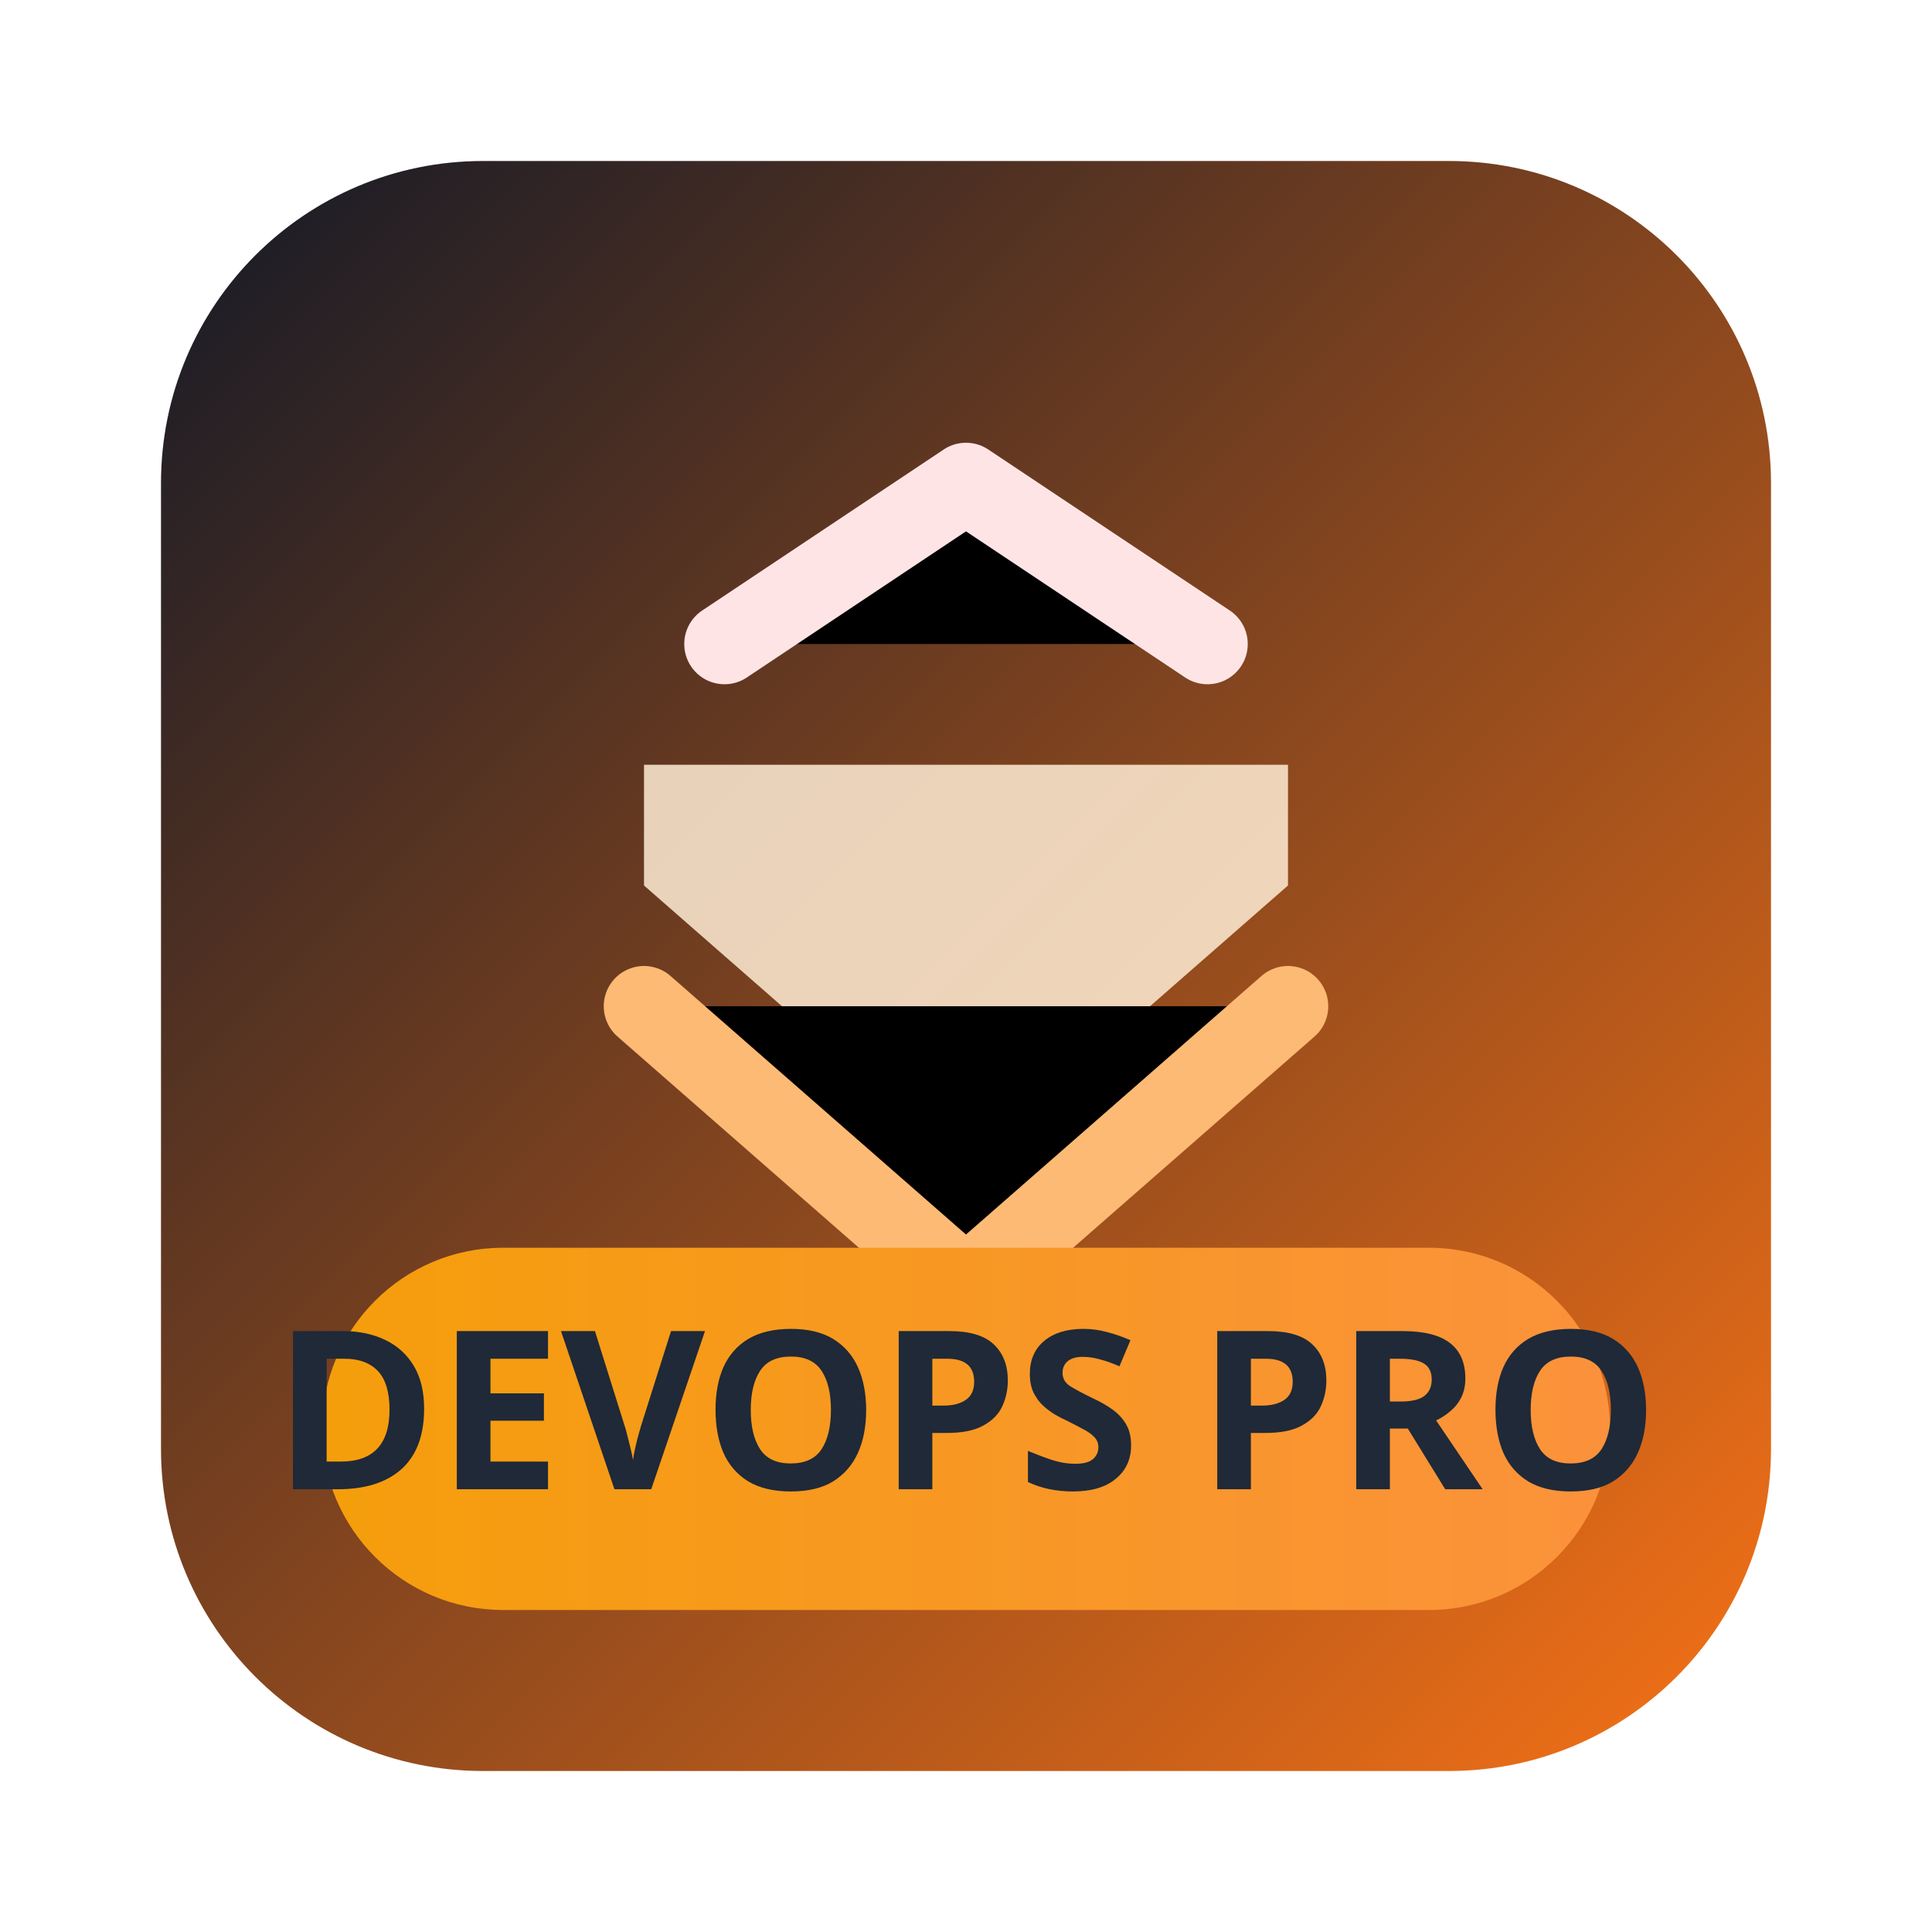
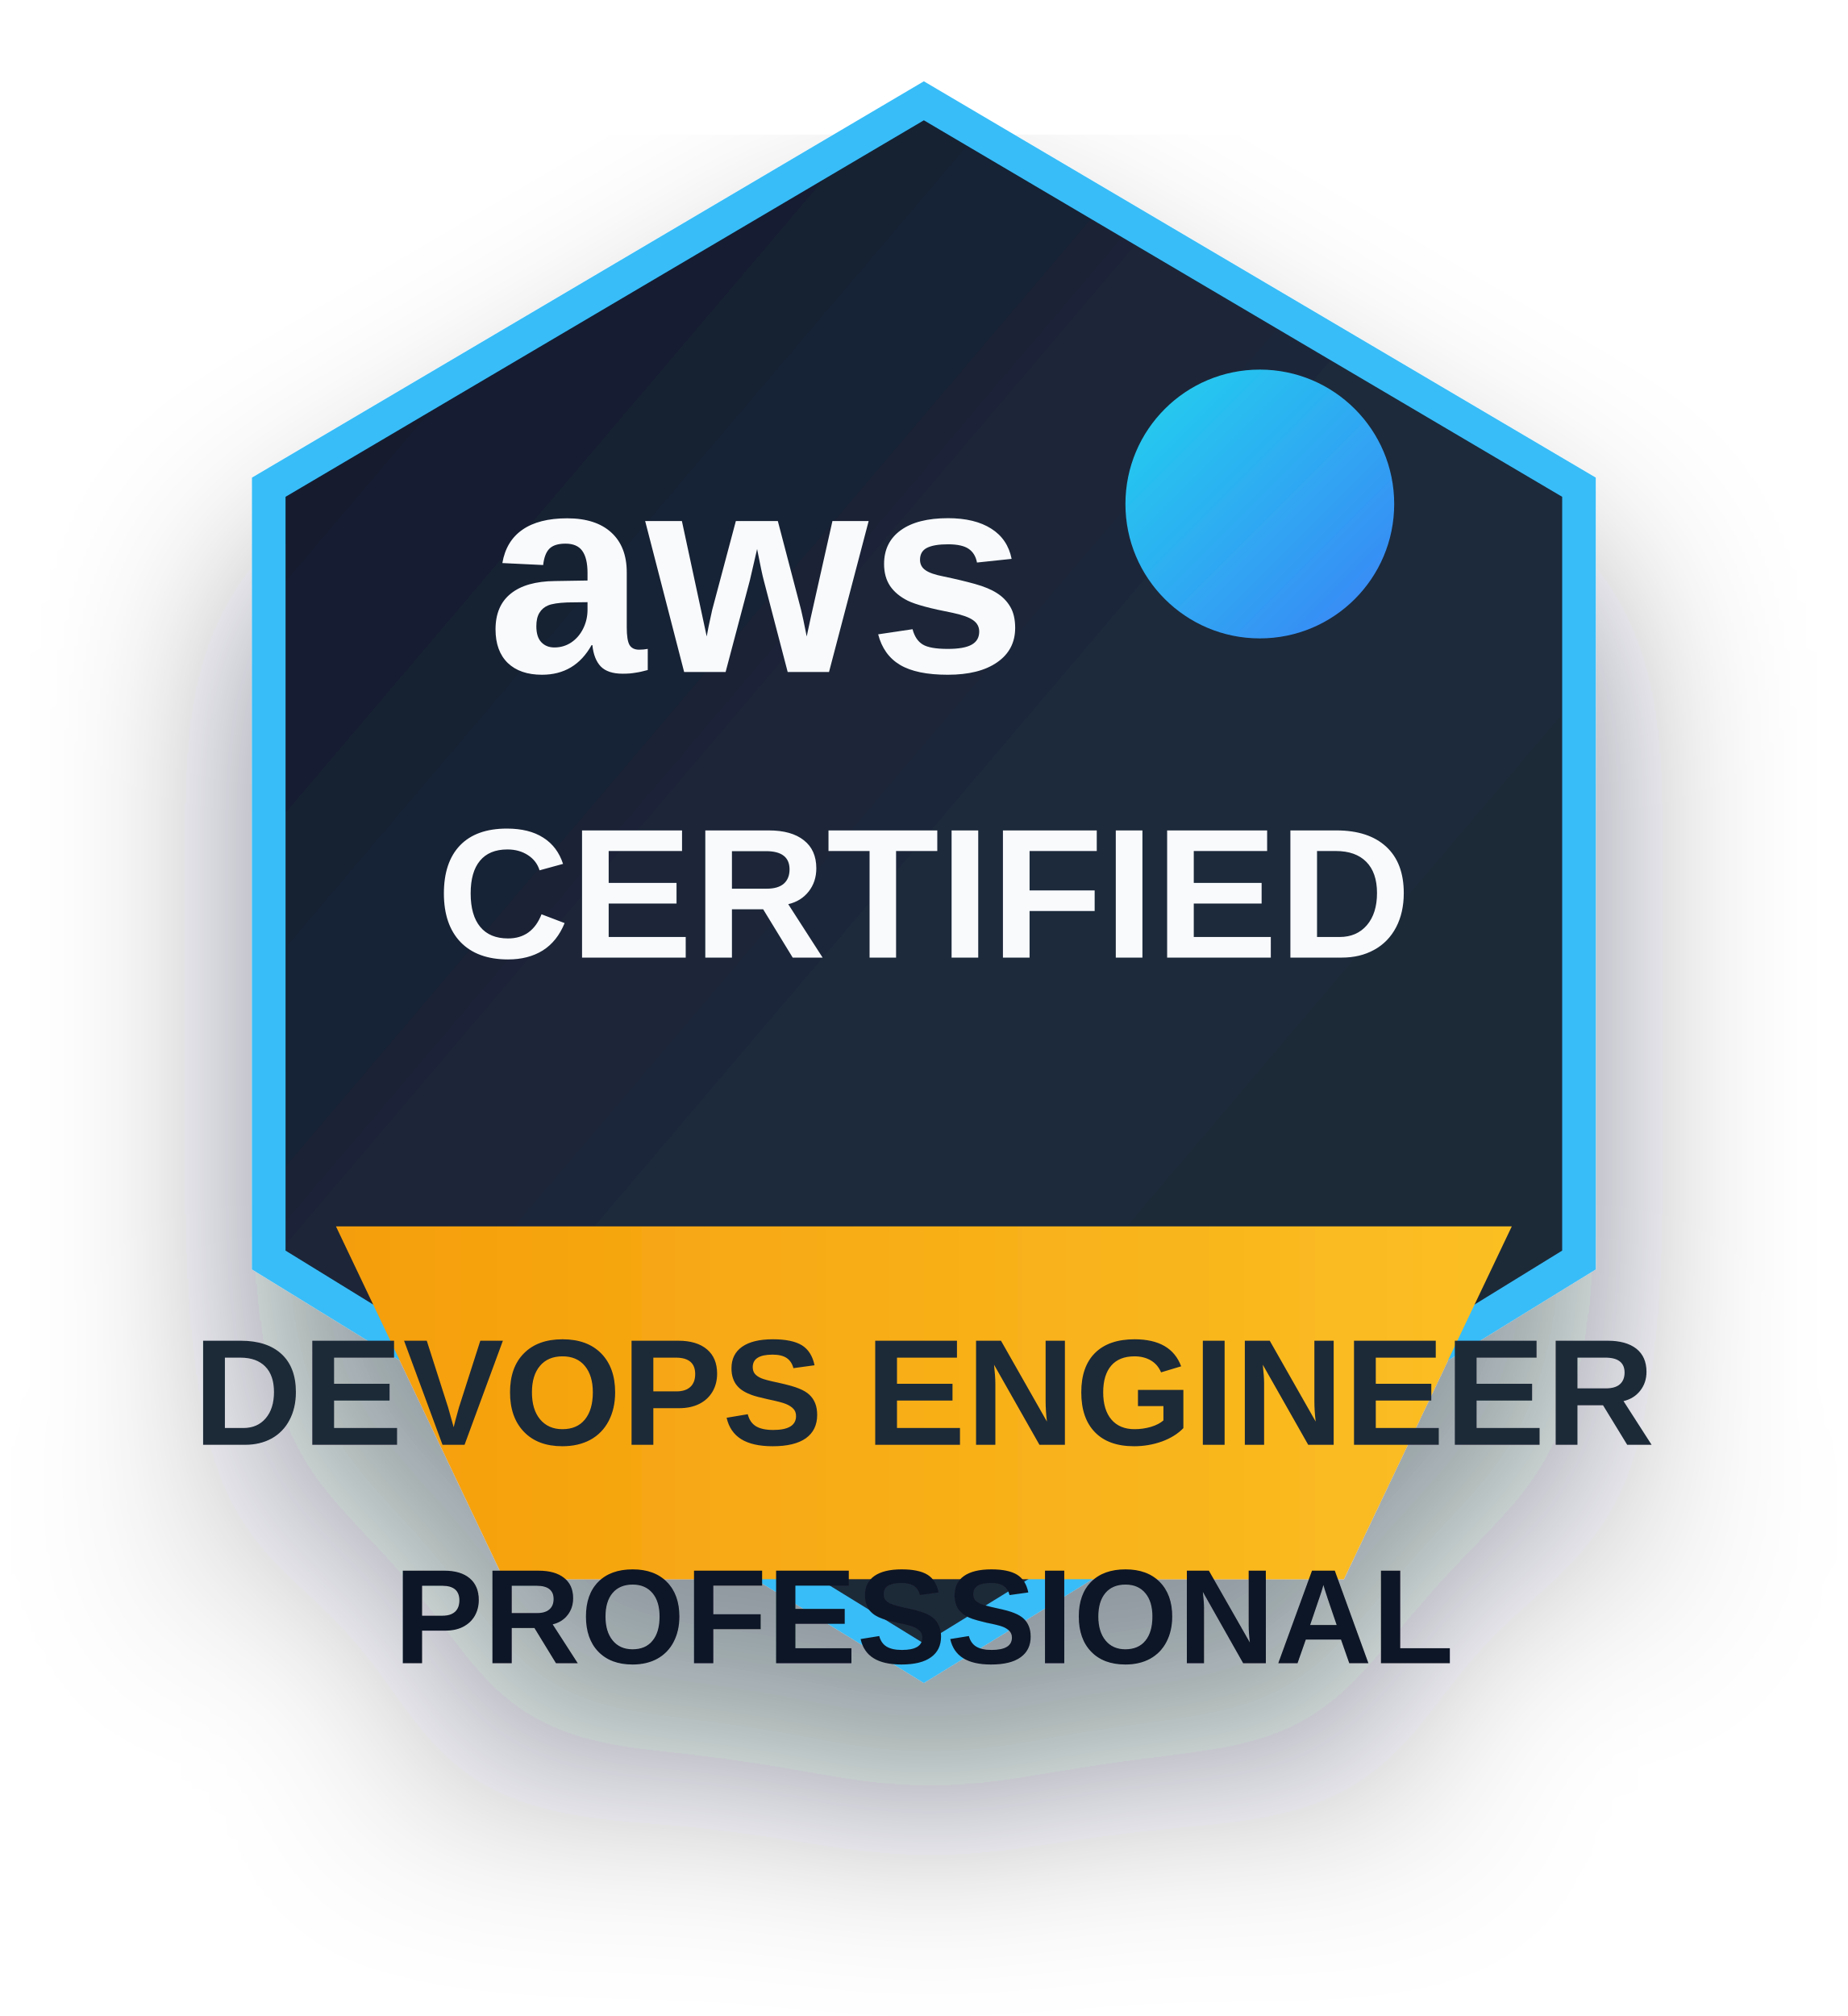
- <svg xmlns="http://www.w3.org/2000/svg" width="96" height="96" viewBox="0 0 96 96">
+ <svg xmlns="http://www.w3.org/2000/svg" width="220" height="240" viewBox="0 0 220 240" role="img" aria-labelledby="title desc">
  <defs>
-     <linearGradient id="awsDevOpsGradient" x1="0%" y1="0%" x2="100%" y2="100%">
-       <stop offset="0%" stop-color="#111827" />
-       <stop offset="100%" stop-color="#F97316" />
+     <linearGradient id="awsHex" x1="0%" y1="0%" x2="100%" y2="100%">
+       <stop offset="0%" stop-color="#0F172A" />
+       <stop offset="50%" stop-color="#1E293B" />
+       <stop offset="100%" stop-color="#1F2937" />
    </linearGradient>
-     <linearGradient id="awsDevOpsBanner" x1="0%" y1="0%" x2="100%" y2="0%">
+     <linearGradient id="awsRibbon" x1="0%" y1="0%" x2="100%" y2="0%">
      <stop offset="0%" stop-color="#F59E0B" />
-       <stop offset="100%" stop-color="#FB923C" />
+       <stop offset="100%" stop-color="#FBBF24" />
    </linearGradient>
+     <linearGradient id="awsAccent" x1="0%" y1="0%" x2="100%" y2="100%">
+       <stop offset="0%" stop-color="#22D3EE" />
+       <stop offset="100%" stop-color="#3B82F6" />
+     </linearGradient>
+     <filter id="awsShadow" x="-15%" y="-15%" width="130%" height="140%">
+       <feDropShadow dx="0" dy="16" stdDeviation="12" flood-color="#111827" flood-opacity="0.45" />
+     </filter>
  </defs>
-   <rect x="8" y="8" width="80" height="80" rx="16" fill="url(#awsDevOpsGradient)" />
-   <path d="M32 38H64V44L48 58L32 44V38Z" fill="#FFEDD5" opacity="0.85" />
-   <path d="M32 50L48 64L64 50" stroke="#FDBA74" stroke-width="4" stroke-linecap="round" stroke-linejoin="round" />
-   <path d="M36 32L48 24L60 32" stroke="#FFE4E6" stroke-width="4" stroke-linecap="round" stroke-linejoin="round" />
-   <rect x="16" y="62" width="64" height="18" rx="9" fill="url(#awsDevOpsBanner)" />
-   <text x="48" y="74" text-anchor="middle" font-size="11" font-family="'Segoe UI', sans-serif" fill="#1F2937" font-weight="700">DEVOPS PRO</text>
+   <g filter="url(#awsShadow)">
+     <path d="M110 12L188 58V150L110 198L32 150V58L110 12Z" fill="url(#awsHex)" stroke="#38BDF8" stroke-width="4" />
+     <text x="58" y="80" font-family="'Segoe UI', 'Helvetica Neue', Arial, sans-serif" font-size="34" font-weight="700" fill="#F8FAFC">
+       aws
+     </text>
+     <circle cx="150" cy="60" r="16" fill="url(#awsAccent)" />
+     <text x="110" y="114" text-anchor="middle" font-family="'Segoe UI', 'Helvetica Neue', Arial, sans-serif" font-size="22" fill="#F8FAFC" font-weight="700">
+       CERTIFIED
+     </text>
+     <path d="M40 146H180L160 188H60L40 146Z" fill="url(#awsRibbon)" />
+     <text x="110" y="172" text-anchor="middle" font-family="'Segoe UI', 'Helvetica Neue', Arial, sans-serif" font-size="18" fill="#1F2937" font-weight="700">
+       DEVOPS ENGINEER
+     </text>
+     <text x="110" y="198" text-anchor="middle" font-family="'Segoe UI', 'Helvetica Neue', Arial, sans-serif" font-size="16" fill="#111827" font-weight="600">
+       PROFESSIONAL
+     </text>
+   </g>
</svg>
